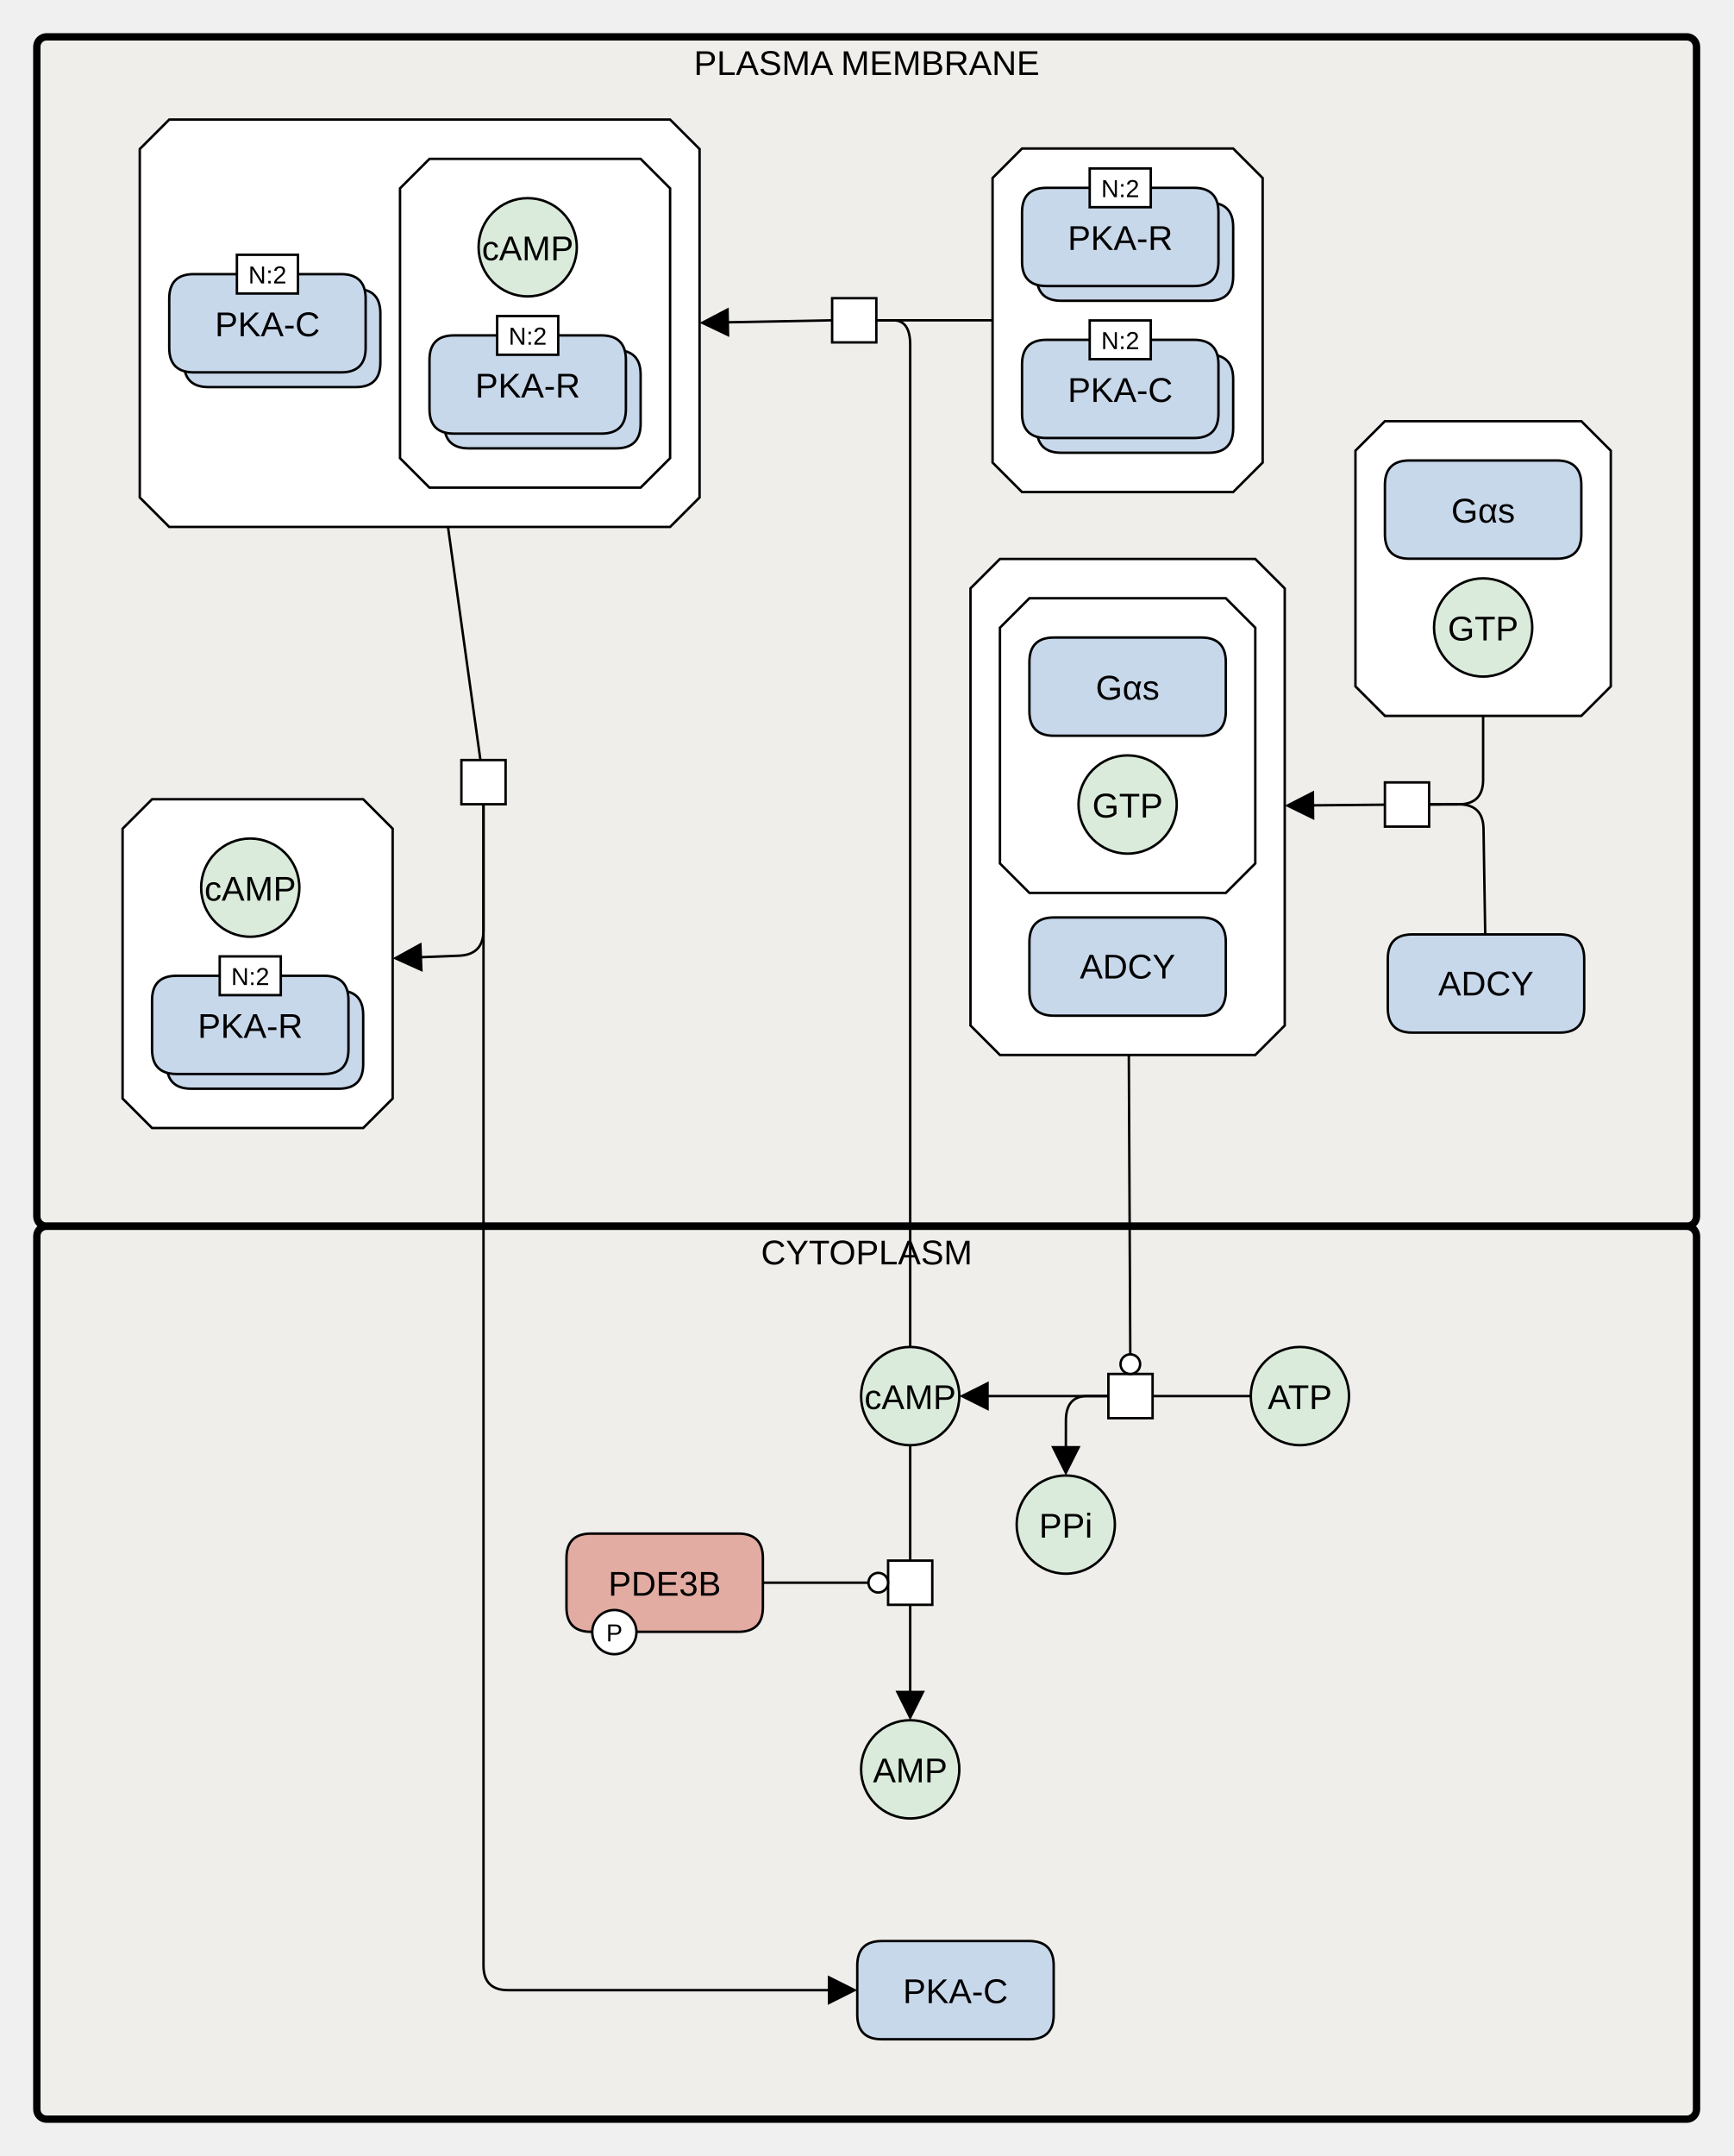
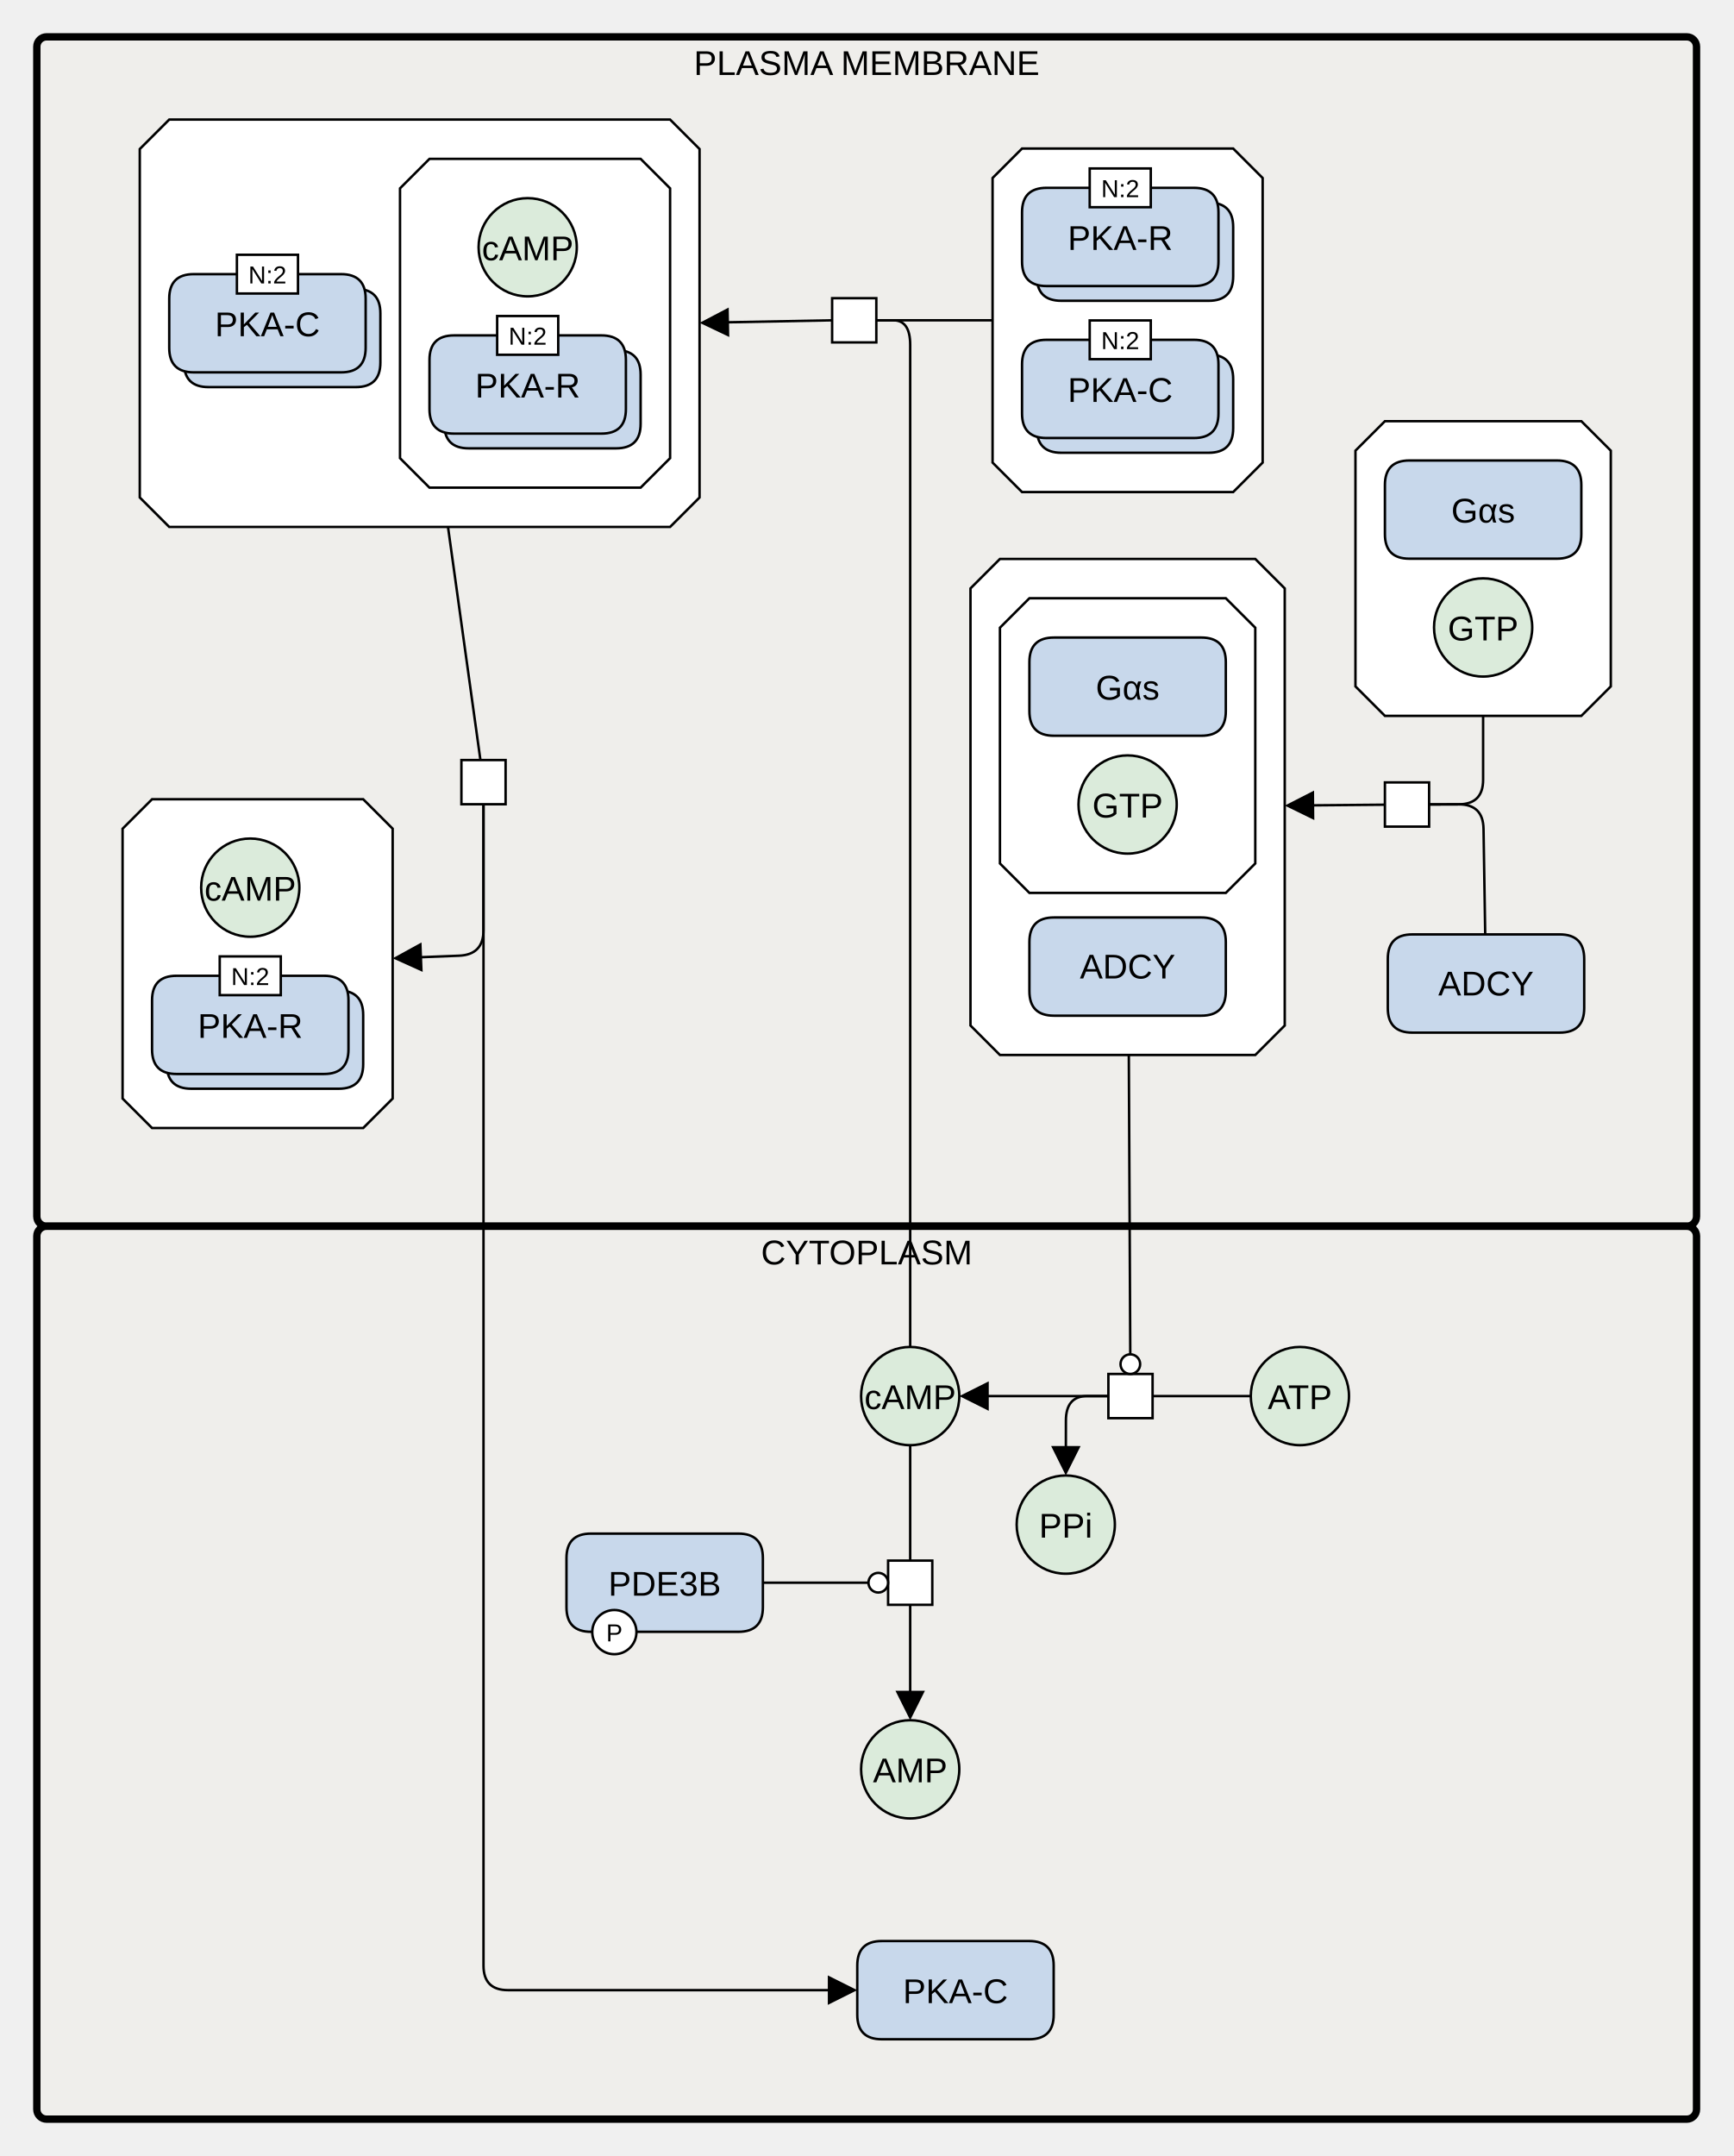
<svg xmlns="http://www.w3.org/2000/svg" width="706" height="878" viewBox="0 0 706 878" stroke-linecap="butt" stroke-miterlimit="10">
  <g transform="translate(-353,515)">
    <path d="M368 -496 C368 -498.209 369.791 -500 372 -500 L1040 -500 C1042.209 -500 1044 -498.209 1044 -496 L1044 -19.632 C1044 -17.423 1042.209 -15.632 1040 -15.632 L372 -15.632 C369.791 -15.632 368 -17.423 368 -19.632 Z" fill="#EDEBE4" fill-opacity="0.447" stroke="none" />
    <path d="M368 -496 C368 -498.209 369.791 -500 372 -500 L1040 -500 C1042.209 -500 1044 -498.209 1044 -496 L1044 -19.632 C1044 -17.423 1042.209 -15.632 1040 -15.632 L372 -15.632 C369.791 -15.632 368 -17.423 368 -19.632 Z" fill="none" stroke="#000000" stroke-width="3" />
    <text x="706" y="-484.465" text-anchor="middle" font-family="'Dialog', Arial, Helvetica, sans-serif" font-size="14" fill="#000000" stroke="none" xml:space="preserve">PLASMA MEMBRANE</text>
    <path d="M918.252 -124.477 Q918.252 -134.477 928.252 -134.477 L988.252 -134.477 Q998.252 -134.477 998.252 -124.477 L998.252 -104.477 Q998.252 -94.477 988.252 -94.477 L928.252 -94.477 Q918.252 -94.477 918.252 -104.477 Z" fill="#C8D8EB" stroke="none" />
    <path d="M918.252 -124.477 Q918.252 -134.477 928.252 -134.477 L988.252 -134.477 Q998.252 -134.477 998.252 -124.477 L998.252 -104.477 Q998.252 -94.477 988.252 -94.477 L928.252 -94.477 Q918.252 -94.477 918.252 -104.477 Z" fill="none" stroke="#000000" />
    <text x="958.252" y="-109.627" text-anchor="middle" font-family="Arial, Helvetica, sans-serif" font-size="14" fill="#000000" stroke="none" xml:space="preserve">ADCY</text>
    <path d="M917.081 -343.477 L997.081 -343.477 L1009.081 -331.477 L1009.081 -235.477 L997.081 -223.477 L917.081 -223.477 L905.081 -235.477 L905.081 -331.477 Z" fill="#FFFFFF" stroke="none" />
    <path d="M917.081 -343.477 L997.081 -343.477 L1009.081 -331.477 L1009.081 -235.477 L997.081 -223.477 L917.081 -223.477 L905.081 -235.477 L905.081 -331.477 Z" fill="none" stroke="#000000" />
    <path d="M937.081 -259.477 C937.081 -270.523 946.035 -279.477 957.081 -279.477 L957.081 -279.477 C968.127 -279.477 977.081 -270.523 977.081 -259.477 L977.081 -259.477 C977.081 -248.431 968.127 -239.477 957.081 -239.477 L957.081 -239.477 C946.035 -239.477 937.081 -248.431 937.081 -259.477 Z" fill="#DBEBDB" stroke="none" />
    <path d="M937.081 -259.477 C937.081 -270.523 946.035 -279.477 957.081 -279.477 L957.081 -279.477 C968.127 -279.477 977.081 -270.523 977.081 -259.477 L977.081 -259.477 C977.081 -248.431 968.127 -239.477 957.081 -239.477 L957.081 -239.477 C946.035 -239.477 937.081 -248.431 937.081 -259.477 Z" fill="none" stroke="#000000" />
    <text x="957.081" y="-254.185" text-anchor="middle" font-family="'Dialog', Arial, Helvetica, sans-serif" font-size="14" fill="#000000" stroke="none" xml:space="preserve">GTP</text>
    <path d="M917.081 -317.477 Q917.081 -327.477 927.081 -327.477 L987.081 -327.477 Q997.081 -327.477 997.081 -317.477 L997.081 -297.477 Q997.081 -287.477 987.081 -287.477 L927.081 -287.477 Q917.081 -287.477 917.081 -297.477 Z" fill="#C8D8EB" stroke="none" />
    <path d="M917.081 -317.477 Q917.081 -327.477 927.081 -327.477 L987.081 -327.477 Q997.081 -327.477 997.081 -317.477 L997.081 -297.477 Q997.081 -287.477 987.081 -287.477 L927.081 -287.477 Q917.081 -287.477 917.081 -297.477 Z" fill="none" stroke="#000000" />
    <text x="957.081" y="-302.185" text-anchor="middle" font-family="'Dialog', Arial, Helvetica, sans-serif" font-size="14" fill="#000000" stroke="none" xml:space="preserve">Gαs</text>
    <path d="M760.279 -287.375 L864.279 -287.375 L876.279 -275.375 L876.279 -97.375 L864.279 -85.375 L760.279 -85.375 L748.279 -97.375 L748.279 -275.375 Z" fill="#FFFFFF" stroke="none" />
    <path d="M760.279 -287.375 L864.279 -287.375 L876.279 -275.375 L876.279 -97.375 L864.279 -85.375 L760.279 -85.375 L748.279 -97.375 L748.279 -275.375 Z" fill="none" stroke="#000000" />
    <path d="M772.279 -131.375 Q772.279 -141.375 782.279 -141.375 L842.279 -141.375 Q852.279 -141.375 852.279 -131.375 L852.279 -111.375 Q852.279 -101.375 842.279 -101.375 L782.279 -101.375 Q772.279 -101.375 772.279 -111.375 Z" fill="#C8D8EB" stroke="none" />
    <path d="M772.279 -131.375 Q772.279 -141.375 782.279 -141.375 L842.279 -141.375 Q852.279 -141.375 852.279 -131.375 L852.279 -111.375 Q852.279 -101.375 842.279 -101.375 L782.279 -101.375 Q772.279 -101.375 772.279 -111.375 Z" fill="none" stroke="#000000" />
    <text x="812.279" y="-116.525" text-anchor="middle" font-family="Arial, Helvetica, sans-serif" font-size="14" fill="#000000" stroke="none" xml:space="preserve">ADCY</text>
    <path d="M772.279 -271.375 L852.279 -271.375 L864.279 -259.375 L864.279 -163.375 L852.279 -151.375 L772.279 -151.375 L760.279 -163.375 L760.279 -259.375 Z" fill="#FFFFFF" stroke="none" />
    <path d="M772.279 -271.375 L852.279 -271.375 L864.279 -259.375 L864.279 -163.375 L852.279 -151.375 L772.279 -151.375 L760.279 -163.375 L760.279 -259.375 Z" fill="none" stroke="#000000" />
    <path d="M772.279 -245.375 Q772.279 -255.375 782.279 -255.375 L842.279 -255.375 Q852.279 -255.375 852.279 -245.375 L852.279 -225.375 Q852.279 -215.375 842.279 -215.375 L782.279 -215.375 Q772.279 -215.375 772.279 -225.375 Z" fill="#C8D8EB" stroke="none" />
    <path d="M772.279 -245.375 Q772.279 -255.375 782.279 -255.375 L842.279 -255.375 Q852.279 -255.375 852.279 -245.375 L852.279 -225.375 Q852.279 -215.375 842.279 -215.375 L782.279 -215.375 Q772.279 -215.375 772.279 -225.375 Z" fill="none" stroke="#000000" />
    <text x="812.279" y="-230.083" text-anchor="middle" font-family="'Dialog', Arial, Helvetica, sans-serif" font-size="14" fill="#000000" stroke="none" xml:space="preserve">Gαs</text>
    <path d="M792.279 -187.375 C792.279 -198.421 801.233 -207.375 812.279 -207.375 L812.279 -207.375 C823.325 -207.375 832.279 -198.421 832.279 -187.375 L832.279 -187.375 C832.279 -176.329 823.325 -167.375 812.279 -167.375 L812.279 -167.375 C801.233 -167.375 792.279 -176.329 792.279 -187.375 Z" fill="#DBEBDB" stroke="none" />
    <path d="M792.279 -187.375 C792.279 -198.421 801.233 -207.375 812.279 -207.375 L812.279 -207.375 C823.325 -207.375 832.279 -198.421 832.279 -187.375 L832.279 -187.375 C832.279 -176.329 823.325 -167.375 812.279 -167.375 L812.279 -167.375 C801.233 -167.375 792.279 -176.329 792.279 -187.375 Z" fill="none" stroke="#000000" />
    <text x="812.279" y="-182.083" text-anchor="middle" font-family="'Dialog', Arial, Helvetica, sans-serif" font-size="14" fill="#000000" stroke="none" xml:space="preserve">GTP</text>
    <path d="M917.081 -196.375 L935.081 -196.375 L935.081 -178.375 L917.081 -178.375 Z" fill="#FFFFFF" stroke="none" />
    <path d="M917.081 -196.375 L935.081 -196.375 L935.081 -178.375 L917.081 -178.375 Z" fill="none" stroke="#000000" />
    <path d="M769.279 -454.508 L855.279 -454.508 L867.279 -442.508 L867.279 -326.619 L855.279 -314.619 L769.279 -314.619 L757.279 -326.619 L757.279 -442.508 Z" fill="#FFFFFF" stroke="none" />
    <path d="M769.279 -454.508 L855.279 -454.508 L867.279 -442.508 L867.279 -326.619 L855.279 -314.619 L769.279 -314.619 L757.279 -326.619 L757.279 -442.508 Z" fill="none" stroke="#000000" />
    <path d="M775.279 -422.508 Q775.279 -432.508 785.279 -432.508 L845.279 -432.508 Q855.279 -432.508 855.279 -422.508 L855.279 -402.508 Q855.279 -392.508 845.279 -392.508 L785.279 -392.508 Q775.279 -392.508 775.279 -402.508 Z" fill="#C8D8EB" stroke="none" />
    <path d="M775.279 -422.508 Q775.279 -432.508 785.279 -432.508 L845.279 -432.508 Q855.279 -432.508 855.279 -422.508 L855.279 -402.508 Q855.279 -392.508 845.279 -392.508 L785.279 -392.508 Q775.279 -392.508 775.279 -402.508 Z" fill="none" stroke="#000000" />
    <path d="M769.279 -428.508 Q769.279 -438.508 779.279 -438.508 L839.279 -438.508 Q849.279 -438.508 849.279 -428.508 L849.279 -408.508 Q849.279 -398.508 839.279 -398.508 L779.279 -398.508 Q769.279 -398.508 769.279 -408.508 Z" fill="#C8D8EB" stroke="none" />
    <path d="M769.279 -428.508 Q769.279 -438.508 779.279 -438.508 L839.279 -438.508 Q849.279 -438.508 849.279 -428.508 L849.279 -408.508 Q849.279 -398.508 839.279 -398.508 L779.279 -398.508 Q769.279 -398.508 769.279 -408.508 Z" fill="none" stroke="#000000" />
    <text x="809.279" y="-413.217" text-anchor="middle" font-family="'Dialog', Arial, Helvetica, sans-serif" font-size="14" fill="#000000" stroke="none" xml:space="preserve">PKA-R</text>
    <rect x="796.842" y="-446.397" width="24.875" height="15.777" fill="#FFFFFF" stroke="none" />
    <rect x="796.842" y="-446.397" width="24.875" height="15.777" fill="none" stroke="#000000" />
    <text x="809.279" y="-434.728" text-anchor="middle" font-family="'Dialog', Arial, Helvetica, sans-serif" font-size="10" fill="#000000" stroke="none" xml:space="preserve">N:2</text>
    <path d="M775.279 -360.619 Q775.279 -370.619 785.279 -370.619 L845.279 -370.619 Q855.279 -370.619 855.279 -360.619 L855.279 -340.619 Q855.279 -330.619 845.279 -330.619 L785.279 -330.619 Q775.279 -330.619 775.279 -340.619 Z" fill="#C8D8EB" stroke="none" />
    <path d="M775.279 -360.619 Q775.279 -370.619 785.279 -370.619 L845.279 -370.619 Q855.279 -370.619 855.279 -360.619 L855.279 -340.619 Q855.279 -330.619 845.279 -330.619 L785.279 -330.619 Q775.279 -330.619 775.279 -340.619 Z" fill="none" stroke="#000000" />
    <path d="M769.279 -366.619 Q769.279 -376.619 779.279 -376.619 L839.279 -376.619 Q849.279 -376.619 849.279 -366.619 L849.279 -346.619 Q849.279 -336.619 839.279 -336.619 L779.279 -336.619 Q769.279 -336.619 769.279 -346.619 Z" fill="#C8D8EB" stroke="none" />
    <path d="M769.279 -366.619 Q769.279 -376.619 779.279 -376.619 L839.279 -376.619 Q849.279 -376.619 849.279 -366.619 L849.279 -346.619 Q849.279 -336.619 839.279 -336.619 L779.279 -336.619 Q769.279 -336.619 769.279 -346.619 Z" fill="none" stroke="#000000" />
    <text x="809.279" y="-351.328" text-anchor="middle" font-family="'Dialog', Arial, Helvetica, sans-serif" font-size="14" fill="#000000" stroke="none" xml:space="preserve">PKA-C</text>
    <rect x="796.842" y="-384.508" width="24.875" height="15.777" fill="#FFFFFF" stroke="none" />
    <rect x="796.842" y="-384.508" width="24.875" height="15.777" fill="none" stroke="#000000" />
    <text x="809.279" y="-372.84" text-anchor="middle" font-family="'Dialog', Arial, Helvetica, sans-serif" font-size="10" fill="#000000" stroke="none" xml:space="preserve">N:2</text>
    <path d="M691.931 -393.564 L709.931 -393.564 L709.931 -375.564 L691.931 -375.564 Z" fill="#FFFFFF" stroke="none" />
    <path d="M691.931 -393.564 L709.931 -393.564 L709.931 -375.564 L691.931 -375.564 Z" fill="none" stroke="#000000" />
    <path d="M421.93 -466.305 L625.931 -466.305 L637.931 -454.305 L637.931 -312.416 L625.931 -300.416 L421.93 -300.416 L409.93 -312.416 L409.93 -454.305 Z" fill="#FFFFFF" stroke="none" />
    <path d="M421.93 -466.305 L625.931 -466.305 L637.931 -454.305 L637.931 -312.416 L625.931 -300.416 L421.93 -300.416 L409.93 -312.416 L409.93 -454.305 Z" fill="none" stroke="#000000" />
    <path d="M427.93 -387.361 Q427.93 -397.361 437.93 -397.361 L497.93 -397.361 Q507.93 -397.361 507.93 -387.361 L507.93 -367.361 Q507.93 -357.361 497.93 -357.361 L437.93 -357.361 Q427.93 -357.361 427.93 -367.361 Z" fill="#C8D8EB" stroke="none" />
    <path d="M427.93 -387.361 Q427.93 -397.361 437.93 -397.361 L497.93 -397.361 Q507.93 -397.361 507.93 -387.361 L507.93 -367.361 Q507.93 -357.361 497.93 -357.361 L437.93 -357.361 Q427.93 -357.361 427.93 -367.361 Z" fill="none" stroke="#000000" />
    <path d="M421.93 -393.361 Q421.93 -403.361 431.93 -403.361 L491.93 -403.361 Q501.93 -403.361 501.93 -393.361 L501.93 -373.361 Q501.93 -363.361 491.93 -363.361 L431.93 -363.361 Q421.93 -363.361 421.93 -373.361 Z" fill="#C8D8EB" stroke="none" />
    <path d="M421.93 -393.361 Q421.93 -403.361 431.93 -403.361 L491.93 -403.361 Q501.93 -403.361 501.93 -393.361 L501.93 -373.361 Q501.93 -363.361 491.93 -363.361 L431.93 -363.361 Q421.93 -363.361 421.93 -373.361 Z" fill="none" stroke="#000000" />
    <text x="461.93" y="-378.069" text-anchor="middle" font-family="'Dialog', Arial, Helvetica, sans-serif" font-size="14" fill="#000000" stroke="none" xml:space="preserve">PKA-C</text>
    <rect x="449.493" y="-411.249" width="24.875" height="15.777" fill="#FFFFFF" stroke="none" />
    <rect x="449.493" y="-411.249" width="24.875" height="15.777" fill="none" stroke="#000000" />
    <text x="461.93" y="-399.581" text-anchor="middle" font-family="'Dialog', Arial, Helvetica, sans-serif" font-size="10" fill="#000000" stroke="none" xml:space="preserve">N:2</text>
    <path d="M527.931 -450.305 L613.931 -450.305 L625.931 -438.305 L625.931 -328.416 L613.931 -316.416 L527.931 -316.416 L515.931 -328.416 L515.931 -438.305 Z" fill="#FFFFFF" stroke="none" />
    <path d="M527.931 -450.305 L613.931 -450.305 L625.931 -438.305 L625.931 -328.416 L613.931 -316.416 L527.931 -316.416 L515.931 -328.416 L515.931 -438.305 Z" fill="none" stroke="#000000" />
    <path d="M533.931 -362.416 Q533.931 -372.416 543.931 -372.416 L603.931 -372.416 Q613.931 -372.416 613.931 -362.416 L613.931 -342.416 Q613.931 -332.416 603.931 -332.416 L543.931 -332.416 Q533.931 -332.416 533.931 -342.416 Z" fill="#C8D8EB" stroke="none" />
    <path d="M533.931 -362.416 Q533.931 -372.416 543.931 -372.416 L603.931 -372.416 Q613.931 -372.416 613.931 -362.416 L613.931 -342.416 Q613.931 -332.416 603.931 -332.416 L543.931 -332.416 Q533.931 -332.416 533.931 -342.416 Z" fill="none" stroke="#000000" />
    <path d="M527.931 -368.416 Q527.931 -378.416 537.931 -378.416 L597.931 -378.416 Q607.931 -378.416 607.931 -368.416 L607.931 -348.416 Q607.931 -338.416 597.931 -338.416 L537.931 -338.416 Q527.931 -338.416 527.931 -348.416 Z" fill="#C8D8EB" stroke="none" />
    <path d="M527.931 -368.416 Q527.931 -378.416 537.931 -378.416 L597.931 -378.416 Q607.931 -378.416 607.931 -368.416 L607.931 -348.416 Q607.931 -338.416 597.931 -338.416 L537.931 -338.416 Q527.931 -338.416 527.931 -348.416 Z" fill="none" stroke="#000000" />
    <text x="567.931" y="-353.125" text-anchor="middle" font-family="'Dialog', Arial, Helvetica, sans-serif" font-size="14" fill="#000000" stroke="none" xml:space="preserve">PKA-R</text>
    <rect x="555.493" y="-386.305" width="24.875" height="15.777" fill="#FFFFFF" stroke="none" />
    <rect x="555.493" y="-386.305" width="24.875" height="15.777" fill="none" stroke="#000000" />
    <text x="567.931" y="-374.637" text-anchor="middle" font-family="'Dialog', Arial, Helvetica, sans-serif" font-size="10" fill="#000000" stroke="none" xml:space="preserve">N:2</text>
    <path d="M547.931 -414.305 C547.931 -425.351 556.885 -434.305 567.931 -434.305 L567.931 -434.305 C578.976 -434.305 587.931 -425.351 587.931 -414.305 L587.931 -414.305 C587.931 -403.259 578.976 -394.305 567.931 -394.305 L567.931 -394.305 C556.885 -394.305 547.931 -403.259 547.931 -414.305 Z" fill="#DBEBDB" stroke="none" />
    <path d="M547.931 -414.305 C547.931 -425.351 556.885 -434.305 567.931 -434.305 L567.931 -434.305 C578.976 -434.305 587.931 -425.351 587.931 -414.305 L587.931 -414.305 C587.931 -403.259 578.976 -394.305 567.931 -394.305 L567.931 -394.305 C556.885 -394.305 547.931 -403.259 547.931 -414.305 Z" fill="none" stroke="#000000" />
    <text x="567.931" y="-409.014" text-anchor="middle" font-family="'Dialog', Arial, Helvetica, sans-serif" font-size="14" fill="#000000" stroke="none" xml:space="preserve">cAMP</text>
    <path d="M414.93 -189.521 L500.93 -189.521 L512.931 -177.521 L512.931 -67.632 L500.93 -55.632 L414.93 -55.632 L402.93 -67.632 L402.93 -177.521 Z" fill="#FFFFFF" stroke="none" />
    <path d="M414.93 -189.521 L500.93 -189.521 L512.931 -177.521 L512.931 -67.632 L500.93 -55.632 L414.93 -55.632 L402.93 -67.632 L402.93 -177.521 Z" fill="none" stroke="#000000" />
    <path d="M420.93 -101.632 Q420.93 -111.632 430.93 -111.632 L490.93 -111.632 Q500.93 -111.632 500.93 -101.632 L500.93 -81.632 Q500.93 -71.632 490.93 -71.632 L430.93 -71.632 Q420.93 -71.632 420.93 -81.632 Z" fill="#C8D8EB" stroke="none" />
    <path d="M420.93 -101.632 Q420.93 -111.632 430.93 -111.632 L490.93 -111.632 Q500.93 -111.632 500.93 -101.632 L500.93 -81.632 Q500.93 -71.632 490.93 -71.632 L430.93 -71.632 Q420.93 -71.632 420.93 -81.632 Z" fill="none" stroke="#000000" />
    <path d="M414.93 -107.632 Q414.93 -117.632 424.93 -117.632 L484.93 -117.632 Q494.93 -117.632 494.93 -107.632 L494.93 -87.632 Q494.93 -77.632 484.93 -77.632 L424.93 -77.632 Q414.93 -77.632 414.93 -87.632 Z" fill="#C8D8EB" stroke="none" />
    <path d="M414.93 -107.632 Q414.93 -117.632 424.93 -117.632 L484.93 -117.632 Q494.93 -117.632 494.93 -107.632 L494.93 -87.632 Q494.93 -77.632 484.93 -77.632 L424.93 -77.632 Q414.93 -77.632 414.93 -87.632 Z" fill="none" stroke="#000000" />
    <text x="454.93" y="-92.341" text-anchor="middle" font-family="'Dialog', Arial, Helvetica, sans-serif" font-size="14" fill="#000000" stroke="none" xml:space="preserve">PKA-R</text>
    <rect x="442.493" y="-125.521" width="24.875" height="15.777" fill="#FFFFFF" stroke="none" />
    <rect x="442.493" y="-125.521" width="24.875" height="15.777" fill="none" stroke="#000000" />
    <text x="454.93" y="-113.853" text-anchor="middle" font-family="'Dialog', Arial, Helvetica, sans-serif" font-size="10" fill="#000000" stroke="none" xml:space="preserve">N:2</text>
    <path d="M434.93 -153.521 C434.93 -164.567 443.885 -173.521 454.93 -173.521 L454.93 -173.521 C465.976 -173.521 474.93 -164.567 474.93 -153.521 L474.93 -153.521 C474.93 -142.475 465.976 -133.521 454.93 -133.521 L454.93 -133.521 C443.885 -133.521 434.93 -142.475 434.93 -153.521 Z" fill="#DBEBDB" stroke="none" />
    <path d="M434.93 -153.521 C434.93 -164.567 443.885 -173.521 454.93 -173.521 L454.93 -173.521 C465.976 -173.521 474.93 -164.567 474.93 -153.521 L474.93 -153.521 C474.93 -142.475 465.976 -133.521 454.93 -133.521 L454.93 -133.521 C443.885 -133.521 434.93 -142.475 434.93 -153.521 Z" fill="none" stroke="#000000" />
    <text x="454.93" y="-148.23" text-anchor="middle" font-family="'Dialog', Arial, Helvetica, sans-serif" font-size="14" fill="#000000" stroke="none" xml:space="preserve">cAMP</text>
    <path d="M540.931 -205.482 L558.931 -205.482 L558.931 -187.482 L540.931 -187.482 Z" fill="#FFFFFF" stroke="none" />
    <path d="M540.931 -205.482 L558.931 -205.482 L558.931 -187.482 L540.931 -187.482 Z" fill="none" stroke="#000000" />
    <path d="M368 -11.632 C368 -13.841 369.791 -15.632 372 -15.632 L1040 -15.632 C1042.209 -15.632 1044 -13.841 1044 -11.632 L1044 344 C1044 346.209 1042.209 348 1040 348 L372 348 C369.791 348 368 346.209 368 344 Z" fill="#EDEBE4" fill-opacity="0.447" stroke="none" />
    <path d="M368 -11.632 C368 -13.841 369.791 -15.632 372 -15.632 L1040 -15.632 C1042.209 -15.632 1044 -13.841 1044 -11.632 L1044 344 C1044 346.209 1042.209 348 1040 348 L372 348 C369.791 348 368 346.209 368 344 Z" fill="none" stroke="#000000" stroke-width="3" />
    <text x="706" y="-0.097" text-anchor="middle" font-family="'Dialog', Arial, Helvetica, sans-serif" font-size="14" fill="#000000" stroke="none" xml:space="preserve">CYTOPLASM</text>
    <path d="M702.168 285.46 Q702.168 275.46 712.168 275.46 L772.168 275.46 Q782.168 275.46 782.168 285.46 L782.168 305.46 Q782.168 315.46 772.168 315.46 L712.168 315.46 Q702.168 315.46 702.168 305.46 Z" fill="#C8D8EB" stroke="none" />
    <path d="M702.168 285.46 Q702.168 275.46 712.168 275.46 L772.168 275.46 Q782.168 275.46 782.168 285.46 L782.168 305.46 Q782.168 315.46 772.168 315.46 L712.168 315.46 Q702.168 315.46 702.168 305.46 Z" fill="none" stroke="#000000" />
    <text x="742.168" y="300.752" text-anchor="middle" font-family="'Dialog', Arial, Helvetica, sans-serif" font-size="14" fill="#000000" stroke="none" xml:space="preserve">PKA-C</text>
    <path d="M703.726 53.532 C703.726 42.486 712.68 33.532 723.726 33.532 L723.726 33.532 C734.772 33.532 743.726 42.486 743.726 53.532 L743.726 53.532 C743.726 64.578 734.772 73.532 723.726 73.532 L723.726 73.532 C712.68 73.532 703.726 64.578 703.726 53.532 Z" fill="#DBEBDB" stroke="none" />
    <path d="M703.726 53.532 C703.726 42.486 712.68 33.532 723.726 33.532 L723.726 33.532 C734.772 33.532 743.726 42.486 743.726 53.532 L743.726 53.532 C743.726 64.578 734.772 73.532 723.726 73.532 L723.726 73.532 C712.68 73.532 703.726 64.578 703.726 53.532 Z" fill="none" stroke="#000000" />
    <text x="723.726" y="58.823" text-anchor="middle" font-family="'Dialog', Arial, Helvetica, sans-serif" font-size="14" fill="#000000" stroke="none" xml:space="preserve">cAMP</text>
    <path d="M862.45 53.532 C862.45 42.486 871.404 33.532 882.45 33.532 L882.45 33.532 C893.496 33.532 902.45 42.486 902.45 53.532 L902.45 53.532 C902.45 64.578 893.496 73.532 882.45 73.532 L882.45 73.532 C871.404 73.532 862.45 64.578 862.45 53.532 Z" fill="#DBEBDB" stroke="none" />
    <path d="M862.45 53.532 C862.45 42.486 871.404 33.532 882.45 33.532 L882.45 33.532 C893.496 33.532 902.45 42.486 902.45 53.532 L902.45 53.532 C902.45 64.578 893.496 73.532 882.45 73.532 L882.45 73.532 C871.404 73.532 862.45 64.578 862.45 53.532 Z" fill="none" stroke="#000000" />
    <text x="882.45" y="58.823" text-anchor="middle" font-family="'Dialog', Arial, Helvetica, sans-serif" font-size="14" fill="#000000" stroke="none" xml:space="preserve">ATP</text>
    <path d="M804.45 44.532 L822.45 44.532 L822.45 62.532 L804.45 62.532 Z" fill="#FFFFFF" stroke="none" />
    <path d="M804.45 44.532 L822.45 44.532 L822.45 62.532 L804.45 62.532 Z" fill="none" stroke="#000000" />
    <path d="M767.088 105.87 C767.088 94.824 776.042 85.87 787.088 85.87 L787.088 85.87 C798.134 85.87 807.088 94.824 807.088 105.87 L807.088 105.87 C807.088 116.916 798.134 125.87 787.088 125.87 L787.088 125.87 C776.042 125.87 767.088 116.916 767.088 105.87 Z" fill="#DBEBDB" stroke="none" />
    <path d="M767.088 105.87 C767.088 94.824 776.042 85.87 787.088 85.87 L787.088 85.87 C798.134 85.87 807.088 94.824 807.088 105.87 L807.088 105.87 C807.088 116.916 798.134 125.87 787.088 125.87 L787.088 125.87 C776.042 125.87 767.088 116.916 767.088 105.87 Z" fill="none" stroke="#000000" />
    <text x="787.088" y="111.162" text-anchor="middle" font-family="'Dialog', Arial, Helvetica, sans-serif" font-size="14" fill="#000000" stroke="none" xml:space="preserve">PPi</text>
-     <path d="M583.726 119.532 Q583.726 109.532 593.726 109.532 L653.726 109.532 Q663.726 109.532 663.726 119.532 L663.726 139.532 Q663.726 149.532 653.726 149.532 L593.726 149.532 Q583.726 149.532 583.726 139.532 Z" fill="#E2ACA3" stroke="none" />
+     <path d="M583.726 119.532 Q583.726 109.532 593.726 109.532 L653.726 109.532 Q663.726 109.532 663.726 119.532 L663.726 139.532 Q663.726 149.532 653.726 149.532 L593.726 149.532 Q583.726 149.532 583.726 139.532 Z" fill="#C8D8EB" stroke="none" />
    <path d="M583.726 119.532 Q583.726 109.532 593.726 109.532 L653.726 109.532 Q663.726 109.532 663.726 119.532 L663.726 139.532 Q663.726 149.532 653.726 149.532 L593.726 149.532 Q583.726 149.532 583.726 139.532 Z" fill="none" stroke="#000000" />
    <text x="623.726" y="134.823" text-anchor="middle" font-family="'Dialog', Arial, Helvetica, sans-serif" font-size="14" fill="#000000" stroke="none" xml:space="preserve">PDE3B</text>
    <path d="M594.226 149.652 C594.226 144.682 598.255 140.652 603.226 140.652 L603.226 140.652 C608.197 140.652 612.226 144.682 612.226 149.652 L612.226 149.652 C612.226 154.623 608.197 158.652 603.226 158.652 L603.226 158.652 C598.255 158.652 594.226 154.623 594.226 149.652 Z" fill="#FFFFFF" stroke="none" />
    <path d="M594.226 149.652 C594.226 144.682 598.255 140.652 603.226 140.652 L603.226 140.652 C608.197 140.652 612.226 144.682 612.226 149.652 L612.226 149.652 C612.226 154.623 608.197 158.652 603.226 158.652 L603.226 158.652 C598.255 158.652 594.226 154.623 594.226 149.652 Z" fill="none" stroke="#000000" />
    <text x="603.226" y="153.432" text-anchor="middle" font-family="'Dialog', Arial, Helvetica, sans-serif" font-size="10" fill="#000000" stroke="none" xml:space="preserve">P</text>
    <path d="M703.726 205.532 C703.726 194.486 712.68 185.532 723.726 185.532 L723.726 185.532 C734.772 185.532 743.726 194.486 743.726 205.532 L743.726 205.532 C743.726 216.578 734.772 225.532 723.726 225.532 L723.726 225.532 C712.68 225.532 703.726 216.578 703.726 205.532 Z" fill="#DBEBDB" stroke="none" />
    <path d="M703.726 205.532 C703.726 194.486 712.68 185.532 723.726 185.532 L723.726 185.532 C734.772 185.532 743.726 194.486 743.726 205.532 L743.726 205.532 C743.726 216.578 734.772 225.532 723.726 225.532 L723.726 225.532 C712.68 225.532 703.726 216.578 703.726 205.532 Z" fill="none" stroke="#000000" />
    <text x="723.726" y="210.823" text-anchor="middle" font-family="'Dialog', Arial, Helvetica, sans-serif" font-size="14" fill="#000000" stroke="none" xml:space="preserve">AMP</text>
    <path d="M714.726 120.532 L732.726 120.532 L732.726 138.532 L714.726 138.532 Z" fill="#FFFFFF" stroke="none" />
    <path d="M714.726 120.532 L732.726 120.532 L732.726 138.532 L714.726 138.532 Z" fill="none" stroke="#000000" />
    <path d="M804.45 53.532 L754.726 53.532" fill="none" stroke="#000000" />
    <path d="M743.726 53.532 L755.726 47.532 L755.726 59.532 Z" fill="#000000" stroke="none" />
    <path d="M862.45 53.532 L822.45 53.532" fill="none" stroke="#000000" />
    <path d="M804.45 53.532 L795.805 53.532 Q787.16 53.532 787.146 63.532 L787.131 74.873" fill="none" stroke="#000000" />
    <path d="M787.116 85.873 L781.132 73.865 L793.132 73.881 Z" fill="#000000" stroke="none" />
    <path d="M957.932 -134.477 L957.242 -177.478 Q957.081 -187.477 947.081 -187.444 L935.081 -187.404" fill="none" stroke="#000000" />
    <path d="M957.081 -223.477 L957.081 -197.477 Q957.081 -187.477 947.081 -187.444 L935.081 -187.404" fill="none" stroke="#000000" />
    <path d="M917.081 -187.296 L887.279 -187.034" fill="none" stroke="#000000" />
    <path d="M876.279 -186.937 L888.226 -193.042 L888.331 -181.043 Z" fill="#000000" stroke="none" />
    <path d="M812.772 -85.375 L813.367 36.532" fill="none" stroke="#000000" />
    <circle cx="813.387" cy="40.532" r="4" fill="white" stroke="#000000" />
    <path d="M757.279 -384.564 L709.931 -384.564" fill="none" stroke="#000000" />
    <path d="M723.726 33.532 L723.726 -374.564 Q723.726 -384.564 716.828 -384.564 L709.931 -384.564" fill="none" stroke="#000000" />
    <path d="M691.931 -384.564 L648.928 -383.742" fill="none" stroke="#000000" />
    <path d="M637.931 -383.532 L649.814 -389.76 L650.043 -377.763 Z" fill="#000000" stroke="none" />
    <path d="M548.678 -205.482 L535.47 -300.416" fill="none" stroke="#000000" />
    <path d="M549.931 -187.482 L549.931 -136.195 Q549.931 -126.195 539.938 -125.802 L523.922 -125.172" fill="none" stroke="#000000" />
    <path d="M512.931 -124.74 L524.685 -131.207 L525.157 -119.216 Z" fill="#000000" stroke="none" />
    <path d="M549.931 -187.482 L549.931 285.46 Q549.931 295.46 559.931 295.46 L691.168 295.46" fill="none" stroke="#000000" />
    <path d="M702.168 295.46 L690.168 301.46 L690.168 289.46 Z" fill="#000000" stroke="none" />
    <path d="M663.726 129.532 L706.726 129.532" fill="none" stroke="#000000" />
    <circle cx="710.726" cy="129.532" r="4" fill="white" stroke="#000000" />
    <path d="M723.726 73.532 L723.726 120.532" fill="none" stroke="#000000" />
    <path d="M723.726 138.532 L723.726 174.532" fill="none" stroke="#000000" />
    <path d="M723.726 185.532 L717.726 173.532 L729.726 173.532 Z" fill="#000000" stroke="none" />
  </g>
</svg>
